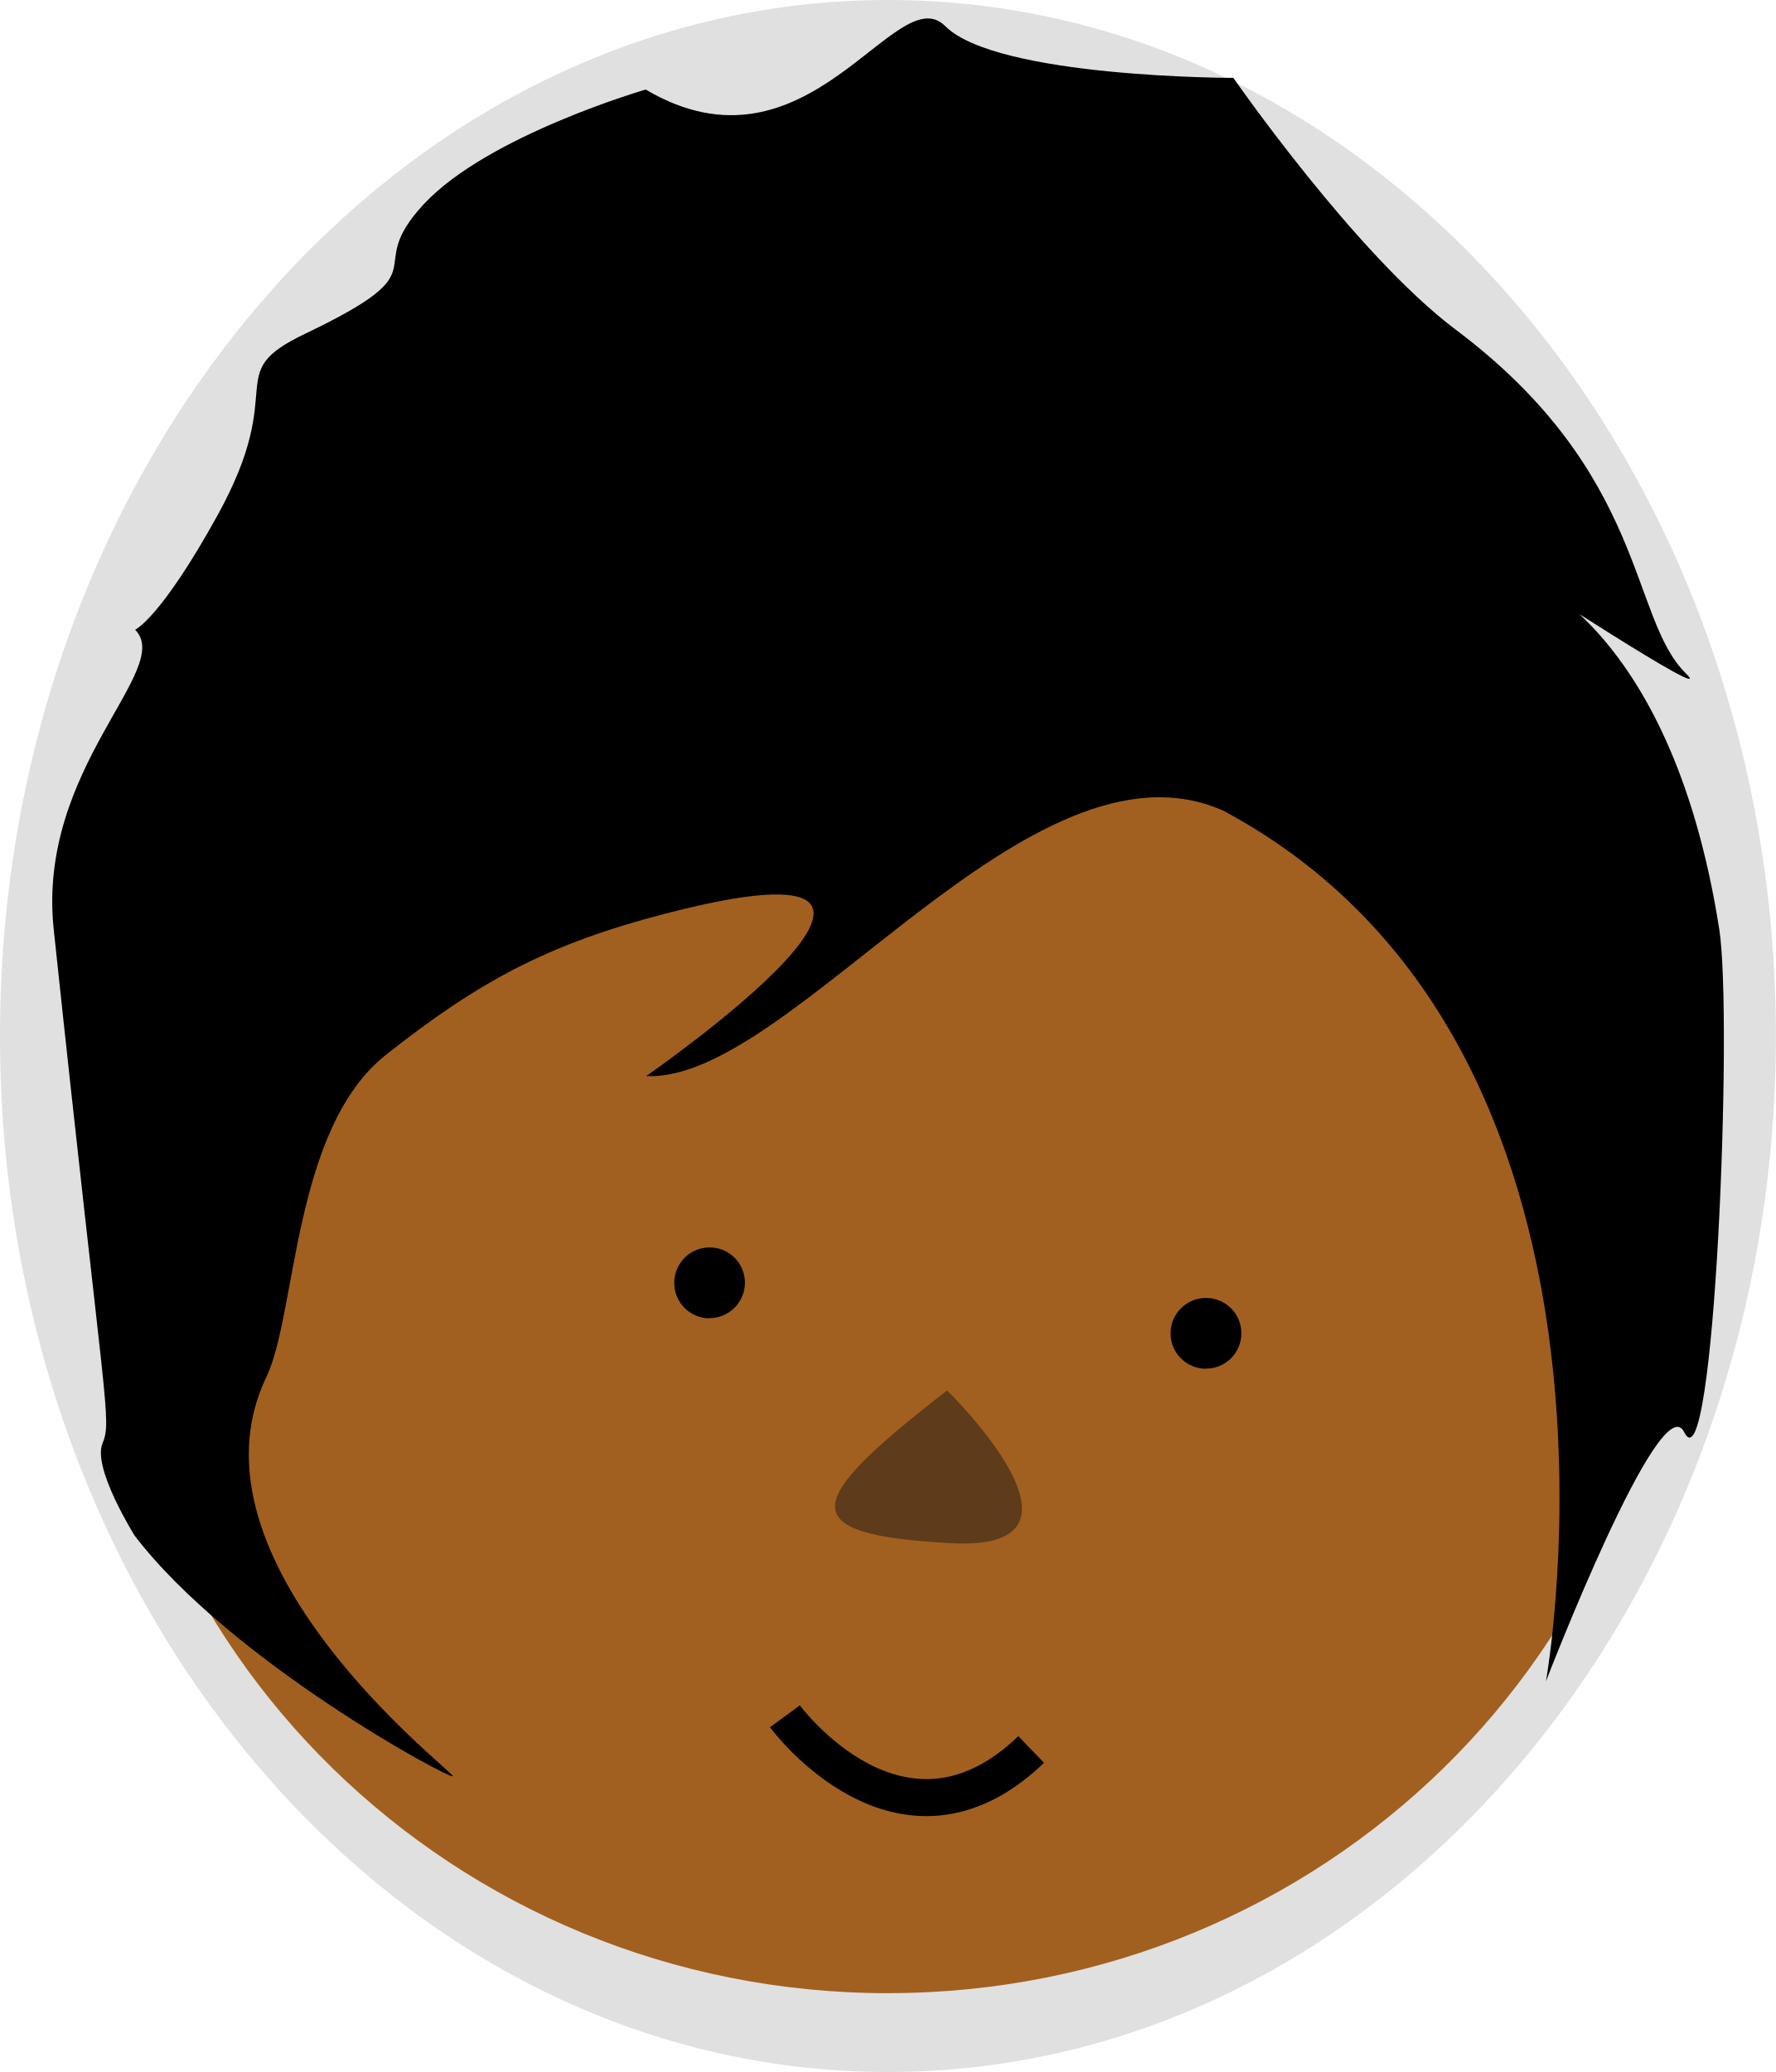
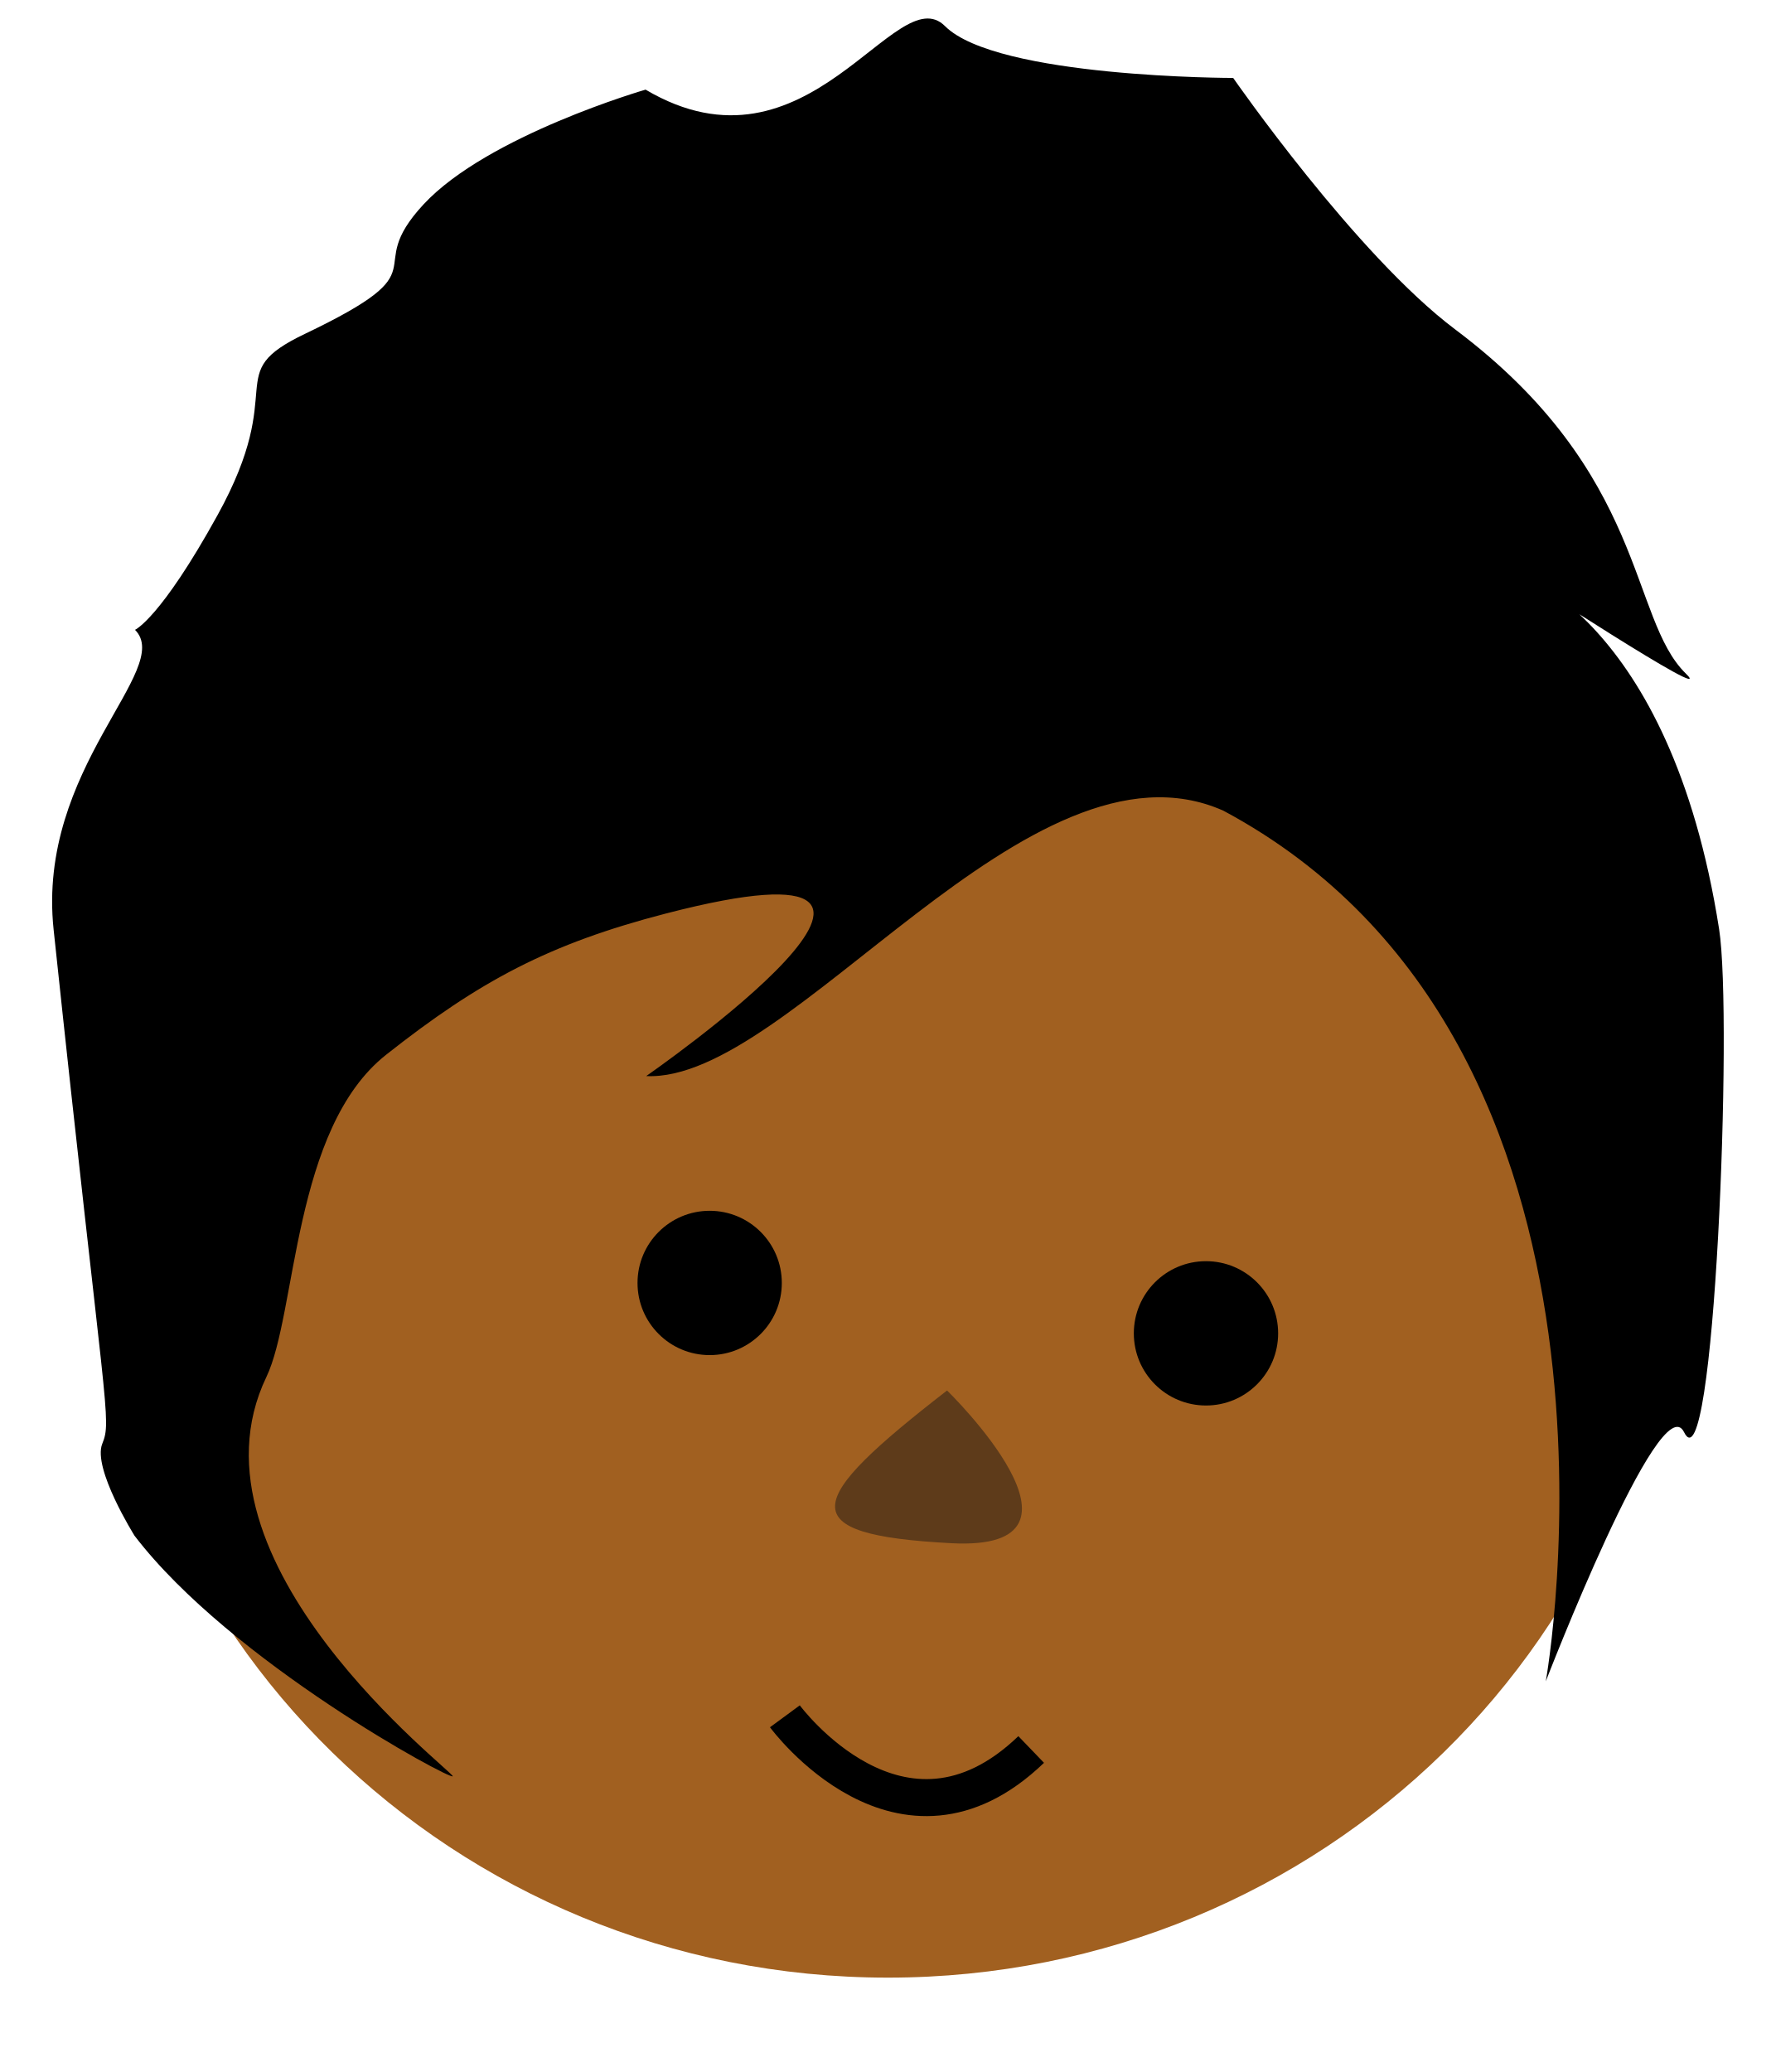
- <svg xmlns="http://www.w3.org/2000/svg" width="96" height="112" viewBox="0 0 96 112">
-   <path d="M48 112C21.49 112 0 86.928 0 56S21.49 0 48 0s48 25.072 48 56-21.49 56-48 56z" fill="#E0E0E0" />
-   <path d="M48 107.74c-23.457 0-42.473-18.6-42.473-41.542 0-22.943 19.016-41.542 42.473-41.542s42.473 18.6 42.473 41.542-19.016 41.54-42.473 41.54z" fill="#A16020" />
-   <path d="M38.363 71.263c-1.057 0-1.914-.857-1.914-1.914 0-1.06.85-1.92 1.91-1.92s1.91.852 1.91 1.91c0 1.055-.86 1.912-1.917 1.912zm26.83 2.724c-1.058 0-1.915-.857-1.915-1.914s.857-1.914 1.914-1.914 1.914.85 1.914 1.91-.857 1.91-1.914 1.91z" />
-   <path d="M66.13 43.82c-10.483-4.66-23.38 14.73-31.197 14.346 0 0 19.625-13.597 1.065-8.787-6.313 1.63-10.064 3.63-15.124 7.63C15.814 61 16.05 70.99 14.4 74.43c-4.8 10 10.15 21.35 10.08 21.58-.073.23-12-6.2-17.2-13 0 0-2.28-3.638-1.746-4.97.53-1.33.17-1.4-2.63-27.8-.925-8.733 6.53-14.07 4.4-16.2 0 0 1.37-.594 4.463-6.2 3.9-7.065.128-7.6 4.728-9.8 7.635-3.65 2.95-3.27 6.41-7 3.464-3.727 12-6.2 12-6.2 8.8 5.2 13.528-6.094 16.19-3.43 2.8 2.8 15.577 2.8 15.577 2.8s6.635 9.566 12.01 13.6c10.39 7.8 9.39 15.6 12.463 18.6 1.852 1.81-9.465-5.6-9.465-5.6s8.59 2.4 11.258 19.41c.75 4.775-.266 30.52-1.895 27.192-1.274-2.6-7.474 13.472-7.474 13.472s6.2-34.414-17.44-47.064z" />
-   <path d="M51.196 75.16s8.947 8.716.237 8.257c-8.71-.458-7.985-2.25-.237-8.256z" fill="#5E3B1A" />
-   <path d="M46.6 120.92v.333-.333z" />
-   <path d="M42.43 92.773s6.286 8.555 13.313 1.794" stroke="#000" stroke-width="2" fill="none" />
+ <svg xmlns="http://www.w3.org/2000/svg" version="1.1" x="0" y="0" width="96" height="112" viewBox="0, 0, 96, 112">
+   <g id="lamisi" transform="translate(0, 0)">
+     <path d="M48,106.899 C24.543,106.899 5.527,88.301 5.527,65.358 C5.527,42.416 24.543,23.817 48,23.817 C71.457,23.817 90.473,42.416 90.473,65.358 C90.473,88.301 71.457,106.899 48,106.899 z" fill="#A16020" />
+     <path d="M38.363,71.263 C37.306,71.263 36.449,70.406 36.449,69.349 C36.449,68.292 37.306,67.435 38.363,67.435 C39.42,67.435 40.277,68.292 40.277,69.349 C40.277,70.406 39.42,71.263 38.363,71.263 z" fill="#000000" />
+     <path d="M65.192,73.987 C64.135,73.987 63.278,73.13 63.278,72.073 C63.278,71.016 64.135,70.159 65.192,70.159 C66.249,70.159 67.106,71.016 67.106,72.073 C67.106,73.13 66.249,73.987 65.192,73.987 z" fill="#000000" />
+     <path d="M66.131,43.82 C55.646,39.16 42.748,58.549 34.932,58.166 C34.932,58.166 54.557,44.569 35.997,49.379 C29.684,51.015 25.933,53.018 20.873,57.013 C15.814,61.007 16.049,70.994 14.4,74.432 C9.6,84.435 24.546,95.78 24.473,96.013 C24.4,96.245 12.473,89.813 7.273,83.013 C7.273,83.013 4.994,79.376 5.527,78.045 C6.059,76.714 5.698,76.645 2.898,50.245 C1.972,41.511 9.428,36.175 7.298,34.045 C7.298,34.045 8.667,33.45 11.76,27.845 C15.659,20.779 11.887,20.245 16.487,18.045 C24.121,14.394 19.436,14.773 22.898,11.045 C26.36,7.317 34.898,4.845 34.898,4.845 C43.698,10.045 48.424,-1.25 51.087,1.413 C53.886,4.212 66.663,4.213 66.663,4.213 C66.663,4.213 73.298,13.778 78.673,17.813 C89.063,25.613 88.063,33.413 91.136,36.413 C92.99,38.223 81.673,30.813 81.673,30.813 C81.673,30.813 90.263,33.213 92.931,50.221 C93.681,54.996 92.664,80.74 91.035,77.413 C89.761,74.813 83.561,90.885 83.561,90.885 C83.561,90.885 89.764,56.469 66.131,43.82 z" fill="#000000" />
+     <path d="M51.196,75.161 C51.196,75.161 60.143,83.876 51.433,83.417 C42.723,82.959 43.448,81.167 51.196,75.161 z" fill="#5E3B1A" />
+     <path d="M46.599,120.92 L46.599,120.92 L46.599,121.253 L46.599,121.253 L46.599,120.92 z" fill="#000000" />
+     <path d="M42.429,92.773 C42.429,92.773 48.716,101.328 55.743,94.567" fill-opacity="0" stroke="#000000" stroke-width="2" />
+     <path d="M38.363,73.249 C36.209,73.249 34.463,71.503 34.463,69.349 C34.463,67.194 36.209,65.448 38.363,65.448 C40.517,65.448 42.263,67.194 42.263,69.349 C42.263,71.503 40.517,73.249 38.363,73.249 z" fill="#000000" />
+     <path d="M65.192,75.973 C63.038,75.973 61.292,74.227 61.292,72.073 C61.292,69.918 63.038,68.172 65.192,68.172 C67.346,68.172 69.093,69.918 69.093,72.073 C69.093,74.227 67.346,75.973 65.192,75.973 z" fill="#000000" />
+   </g>
</svg>
